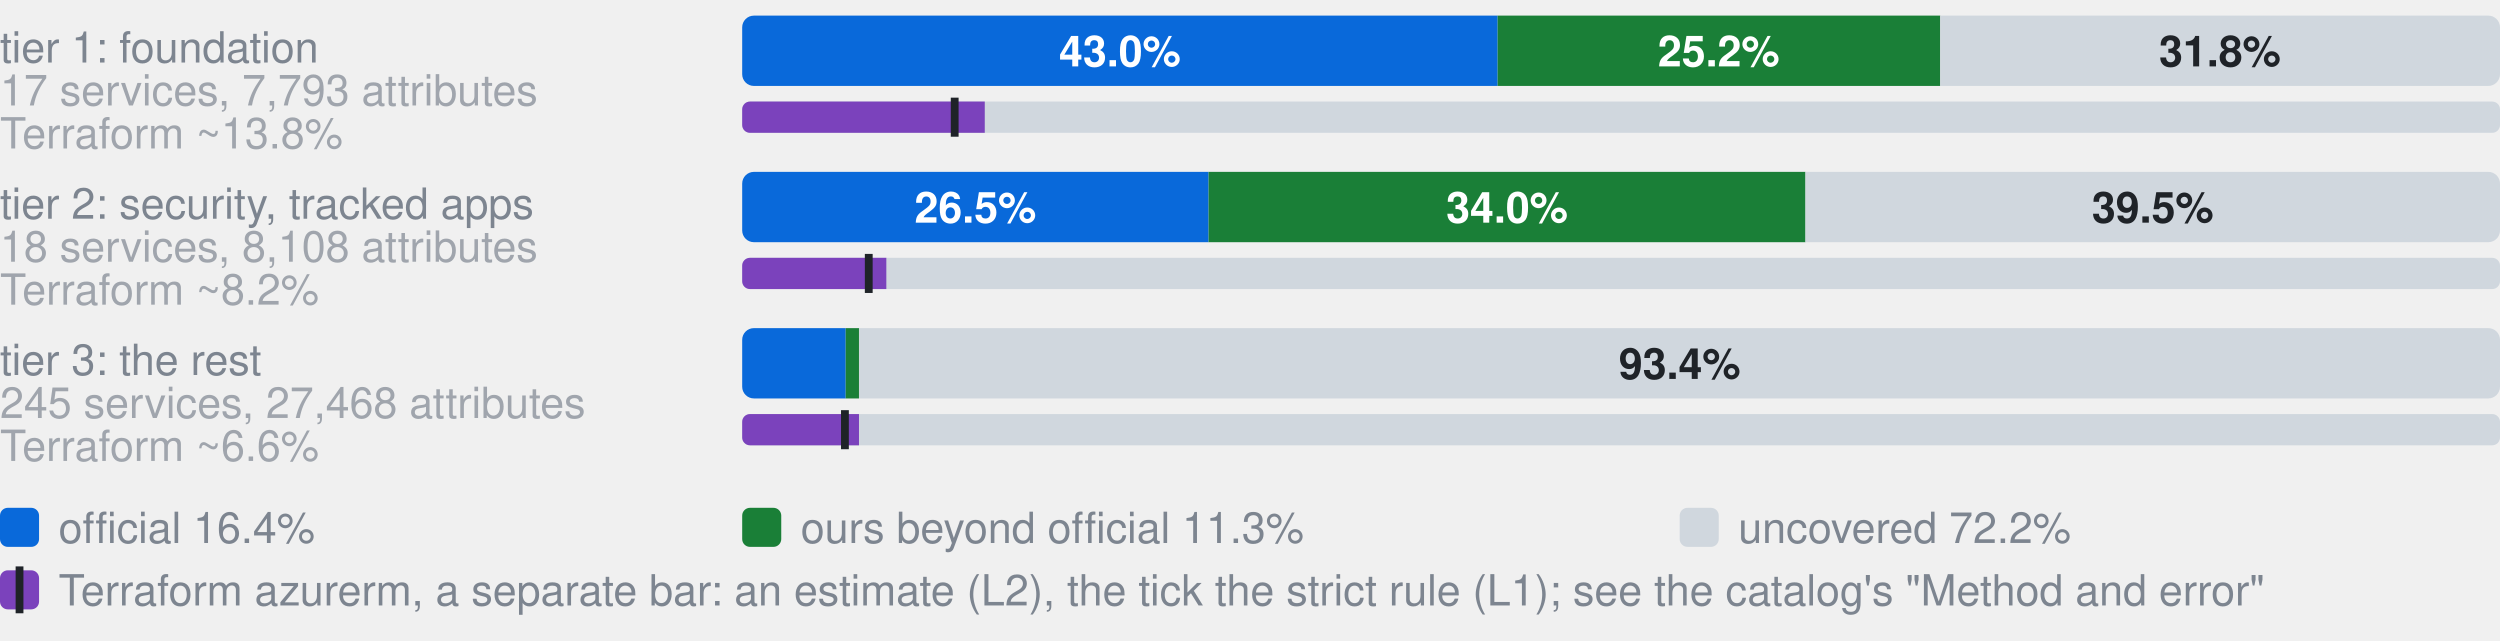
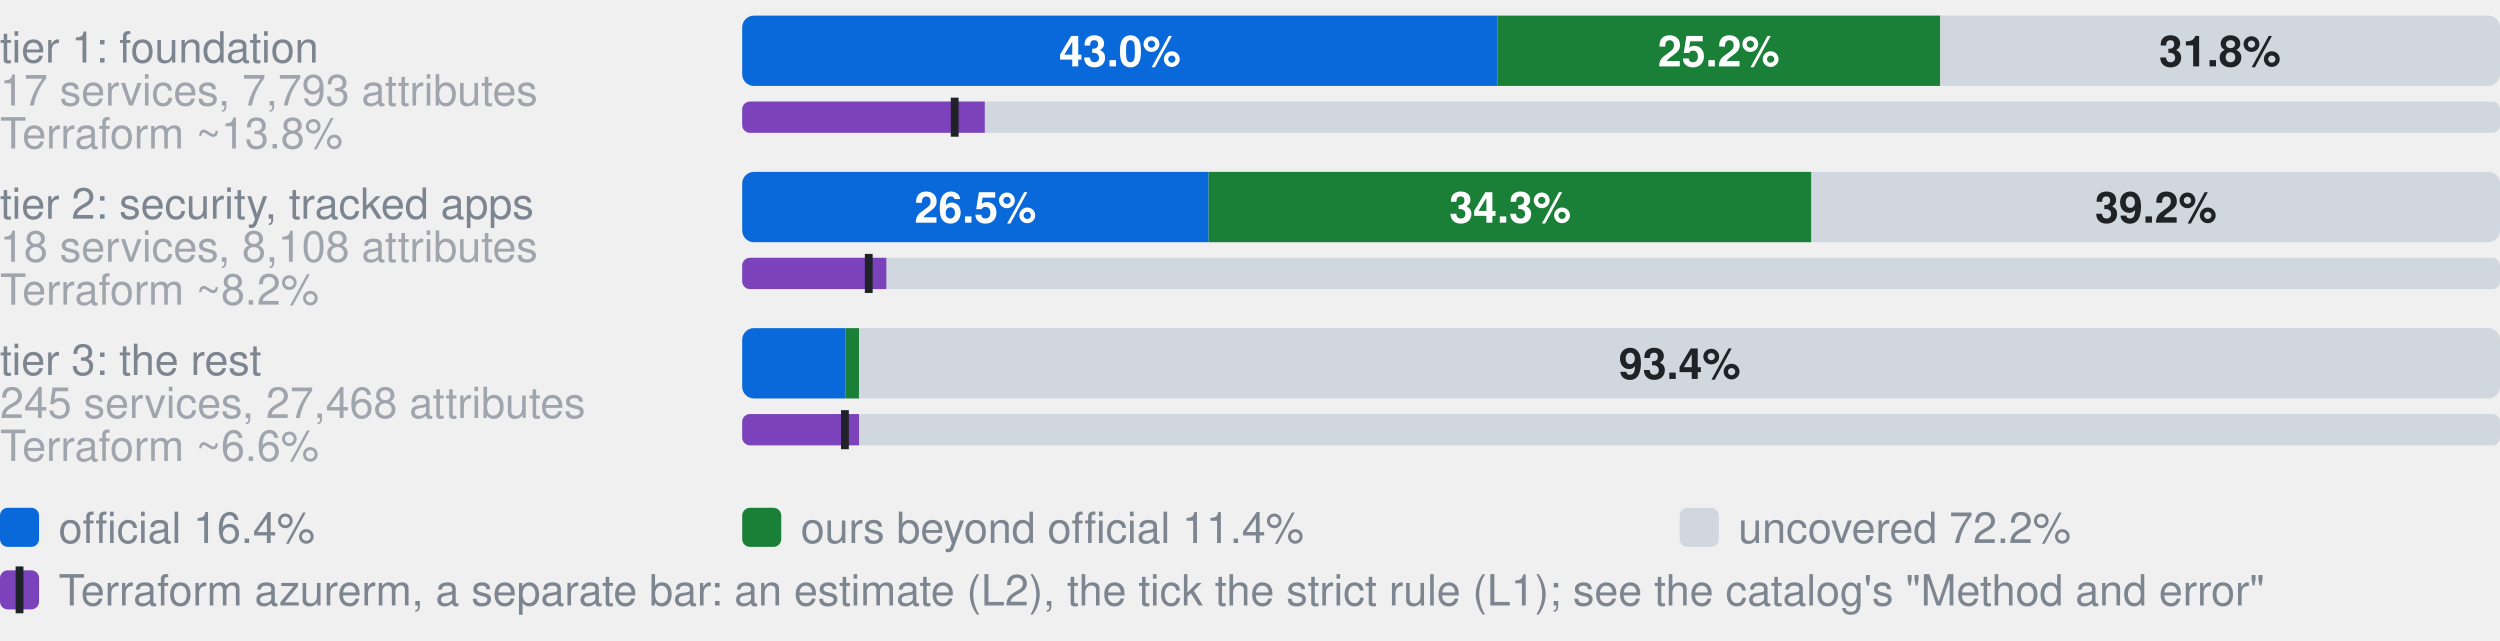
- <svg xmlns="http://www.w3.org/2000/svg" width="640" height="164" viewBox="0 0 640 164" role="img" aria-label="Coverage by tier. tier 1: foundation, 17 services, 7,793 attributes: 43.0% official, 25.2% ours beyond official, 31.8% uncovered, of 7793 attributes; Terraform azurerm, an estimate: 13.8% (L2), 12.1% by the strict rule (L1); tier 2: security, tracked apps, 18 services, 8,108 attributes: 26.5% official, 34.0% ours beyond official, 39.5% uncovered, of 8108 attributes; Terraform azurerm, an estimate: 8.2% (L2), 7.2% by the strict rule (L1); tier 3: the rest, 245 services, 27,468 attributes: 5.9% official, 0.8% ours beyond official, 93.4% uncovered, of 27468 attributes; Terraform azurerm, an estimate: 6.6% (L2), 5.9% by the strict rule (L1)">
+ <svg xmlns="http://www.w3.org/2000/svg" width="640" height="164" viewBox="0 0 640 164" role="img" aria-label="Coverage by tier. tier 1: foundation, 17 services, 7,793 attributes: 43.0% official, 25.2% ours beyond official, 31.8% uncovered, of 7793 attributes; Terraform azurerm, an estimate: 13.8% (L2), 12.1% by the strict rule (L1); tier 2: security, tracked apps, 18 services, 8,108 attributes: 26.5% official, 34.3% ours beyond official, 39.2% uncovered, of 8108 attributes; Terraform azurerm, an estimate: 8.2% (L2), 7.2% by the strict rule (L1); tier 3: the rest, 245 services, 27,468 attributes: 5.9% official, 0.8% ours beyond official, 93.4% uncovered, of 27468 attributes; Terraform azurerm, an estimate: 6.6% (L2), 5.9% by the strict rule (L1)">
  <style>text{font-family:-apple-system,BlinkMacSystemFont,"Segoe UI",Helvetica,Arial,sans-serif}.s{font-size:11px;font-weight:600}.t{font-size:11px;fill:#7d8590}.h{font-size:12px;font-weight:600;fill:#7d8590}</style>
  <text x="0" y="16.0" class="t">tier 1: foundation</text>
  <text x="0" y="27.0" class="t" opacity="0.7">17 services, 7,793 attributes</text>
  <clipPath id="g0">
    <rect x="190.0" y="4.0" width="450.0" height="18.0" rx="3" />
  </clipPath>
  <g clip-path="url(#g0)">
    <rect x="190.0" y="4.0" width="193.4" height="18.0" fill="#0969da" />
    <rect x="383.4" y="4.0" width="113.3" height="18.0" fill="#1a7f37" />
    <rect x="496.7" y="4.0" width="143.3" height="18.0" fill="#d0d7de" />
  </g>
  <text x="286.7" y="17.0" text-anchor="middle" fill="#fff" class="s">43.0%</text>
  <text x="440.0" y="17.0" text-anchor="middle" fill="#fff" class="s">25.2%</text>
  <text x="568.3" y="17.0" text-anchor="middle" fill="#1f2328" class="s">31.8%</text>
  <text x="0" y="38.0" class="t" opacity="0.7">Terraform ~13.8%</text>
  <clipPath id="t0">
    <rect x="190.0" y="26.0" width="450.0" height="8.0" rx="2" />
  </clipPath>
  <g clip-path="url(#t0)">
    <rect x="190.0" y="26.0" width="450.0" height="8.0" fill="#d0d7de" />
    <rect x="190.0" y="26.0" width="62.1" height="8.0" fill="#7b42bc" />
  </g>
  <rect x="243.4" y="25.0" width="2" height="10.0" fill="#1f2328" />
  <text x="0" y="56.0" class="t">tier 2: security, tracked apps</text>
  <text x="0" y="67.0" class="t" opacity="0.7">18 services, 8,108 attributes</text>
  <clipPath id="g1">
    <rect x="190.0" y="44.0" width="450.0" height="18.0" rx="3" />
  </clipPath>
  <g clip-path="url(#g1)">
    <rect x="190.0" y="44.0" width="119.4" height="18.0" fill="#0969da" />
-     <rect x="309.4" y="44.0" width="152.8" height="18.0" fill="#1a7f37" />
-     <rect x="462.2" y="44.0" width="177.8" height="18.0" fill="#d0d7de" />
+     <rect x="309.4" y="44.0" width="154.3" height="18.0" fill="#1a7f37" />
+     <rect x="463.8" y="44.0" width="176.2" height="18.0" fill="#d0d7de" />
  </g>
  <text x="249.7" y="57.0" text-anchor="middle" fill="#fff" class="s">26.5%</text>
-   <text x="385.8" y="57.0" text-anchor="middle" fill="#fff" class="s">34.0%</text>
-   <text x="551.1" y="57.0" text-anchor="middle" fill="#1f2328" class="s">39.5%</text>
+   <text x="386.6" y="57.0" text-anchor="middle" fill="#fff" class="s">34.3%</text>
+   <text x="551.9" y="57.0" text-anchor="middle" fill="#1f2328" class="s">39.2%</text>
  <text x="0" y="78.0" class="t" opacity="0.7">Terraform ~8.2%</text>
  <clipPath id="t1">
    <rect x="190.0" y="66.0" width="450.0" height="8.0" rx="2" />
  </clipPath>
  <g clip-path="url(#t1)">
    <rect x="190.0" y="66.0" width="450.0" height="8.0" fill="#d0d7de" />
    <rect x="190.0" y="66.0" width="36.9" height="8.0" fill="#7b42bc" />
  </g>
  <rect x="221.4" y="65.0" width="2" height="10.0" fill="#1f2328" />
  <text x="0" y="96.0" class="t">tier 3: the rest</text>
  <text x="0" y="107.0" class="t" opacity="0.7">245 services, 27,468 attributes</text>
  <clipPath id="g2">
    <rect x="190.0" y="84.0" width="450.0" height="18.0" rx="3" />
  </clipPath>
  <g clip-path="url(#g2)">
    <rect x="190.0" y="84.0" width="26.5" height="18.0" fill="#0969da" />
    <rect x="216.5" y="84.0" width="3.4" height="18.0" fill="#1a7f37" />
    <rect x="219.9" y="84.0" width="420.1" height="18.0" fill="#d0d7de" />
  </g>
  <text x="430.0" y="97.0" text-anchor="middle" fill="#1f2328" class="s">93.4%</text>
  <text x="0" y="118.0" class="t" opacity="0.7">Terraform ~6.6%</text>
  <clipPath id="t2">
    <rect x="190.0" y="106.0" width="450.0" height="8.0" rx="2" />
  </clipPath>
  <g clip-path="url(#t2)">
    <rect x="190.0" y="106.0" width="450.0" height="8.0" fill="#d0d7de" />
    <rect x="190.0" y="106.0" width="29.9" height="8.0" fill="#7b42bc" />
  </g>
  <rect x="215.3" y="105.0" width="2" height="10.0" fill="#1f2328" />
  <rect x="0" y="130" width="10" height="10" rx="2" fill="#0969da" />
  <text x="15" y="139" class="t">official 16.4%</text>
  <rect x="190" y="130" width="10" height="10" rx="2" fill="#1a7f37" />
-   <text x="205" y="139" class="t">ours beyond official 11.3%</text>
+   <text x="205" y="139" class="t">ours beyond official 11.4%</text>
  <rect x="430" y="130" width="10" height="10" rx="2" fill="#d0d7de" />
  <text x="445" y="139" class="t">uncovered 72.2%</text>
  <rect x="0" y="146" width="10" height="10" rx="2" fill="#7b42bc" />
  <rect x="4" y="145" width="2" height="12" fill="#1f2328" />
  <text x="15" y="155" class="t">Terraform azurerm, a separate bar: an estimate (L2), the tick the strict rule (L1); see the catalog's "Method and error"</text>
</svg>
